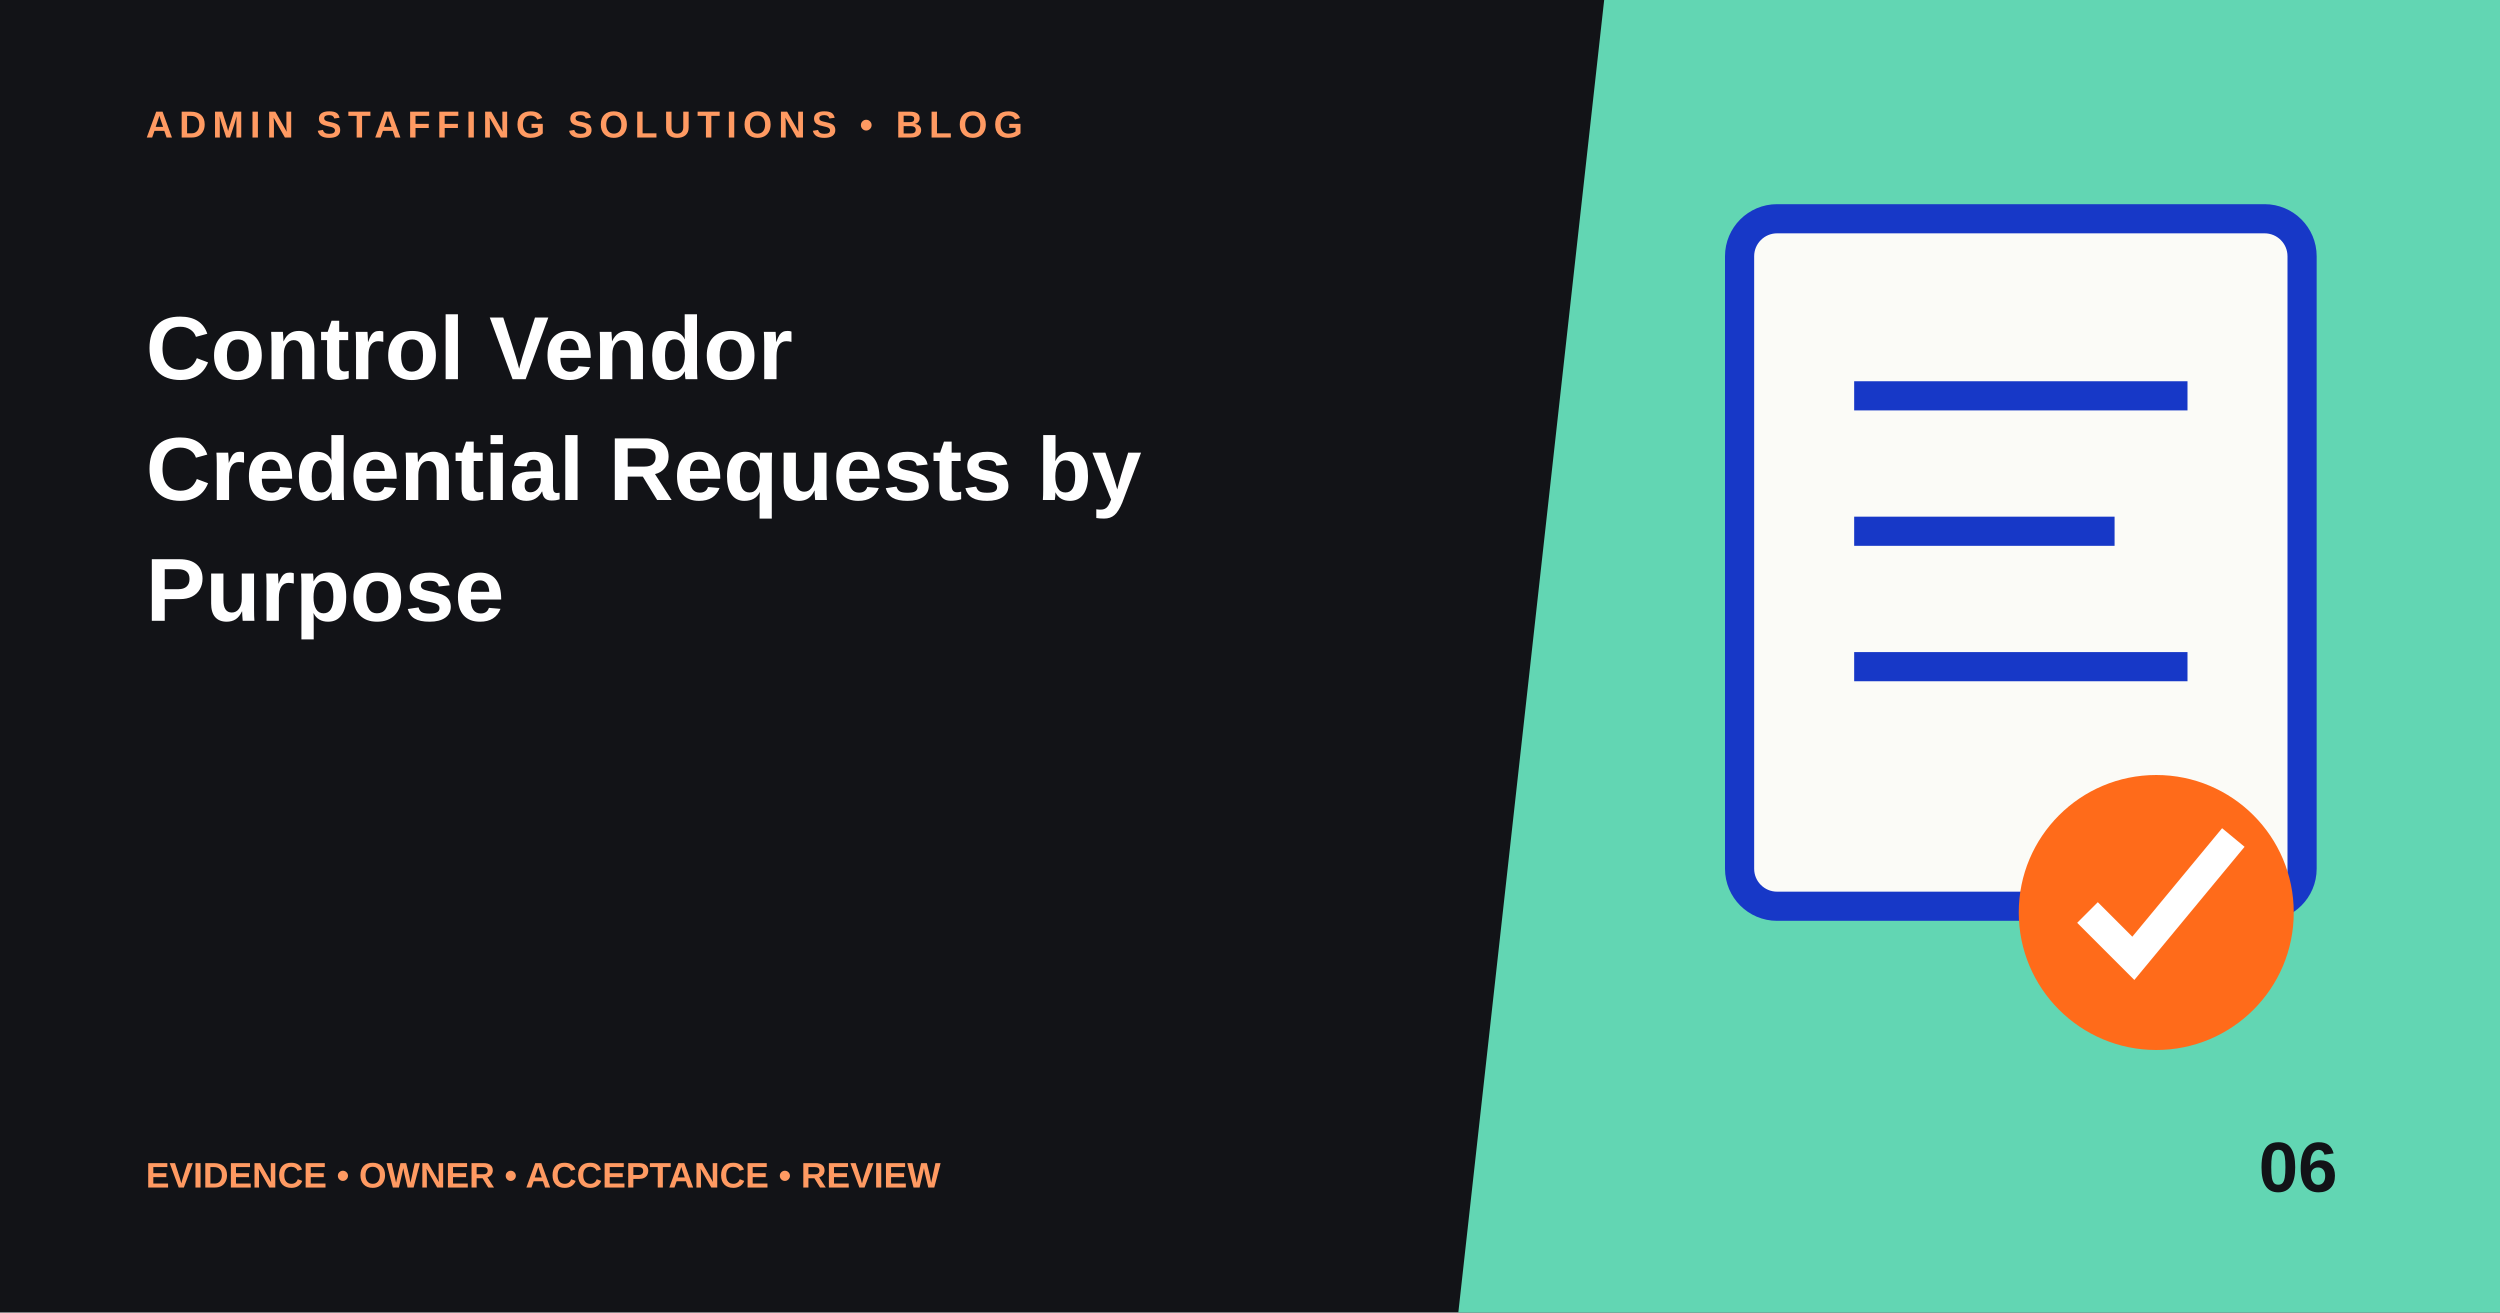
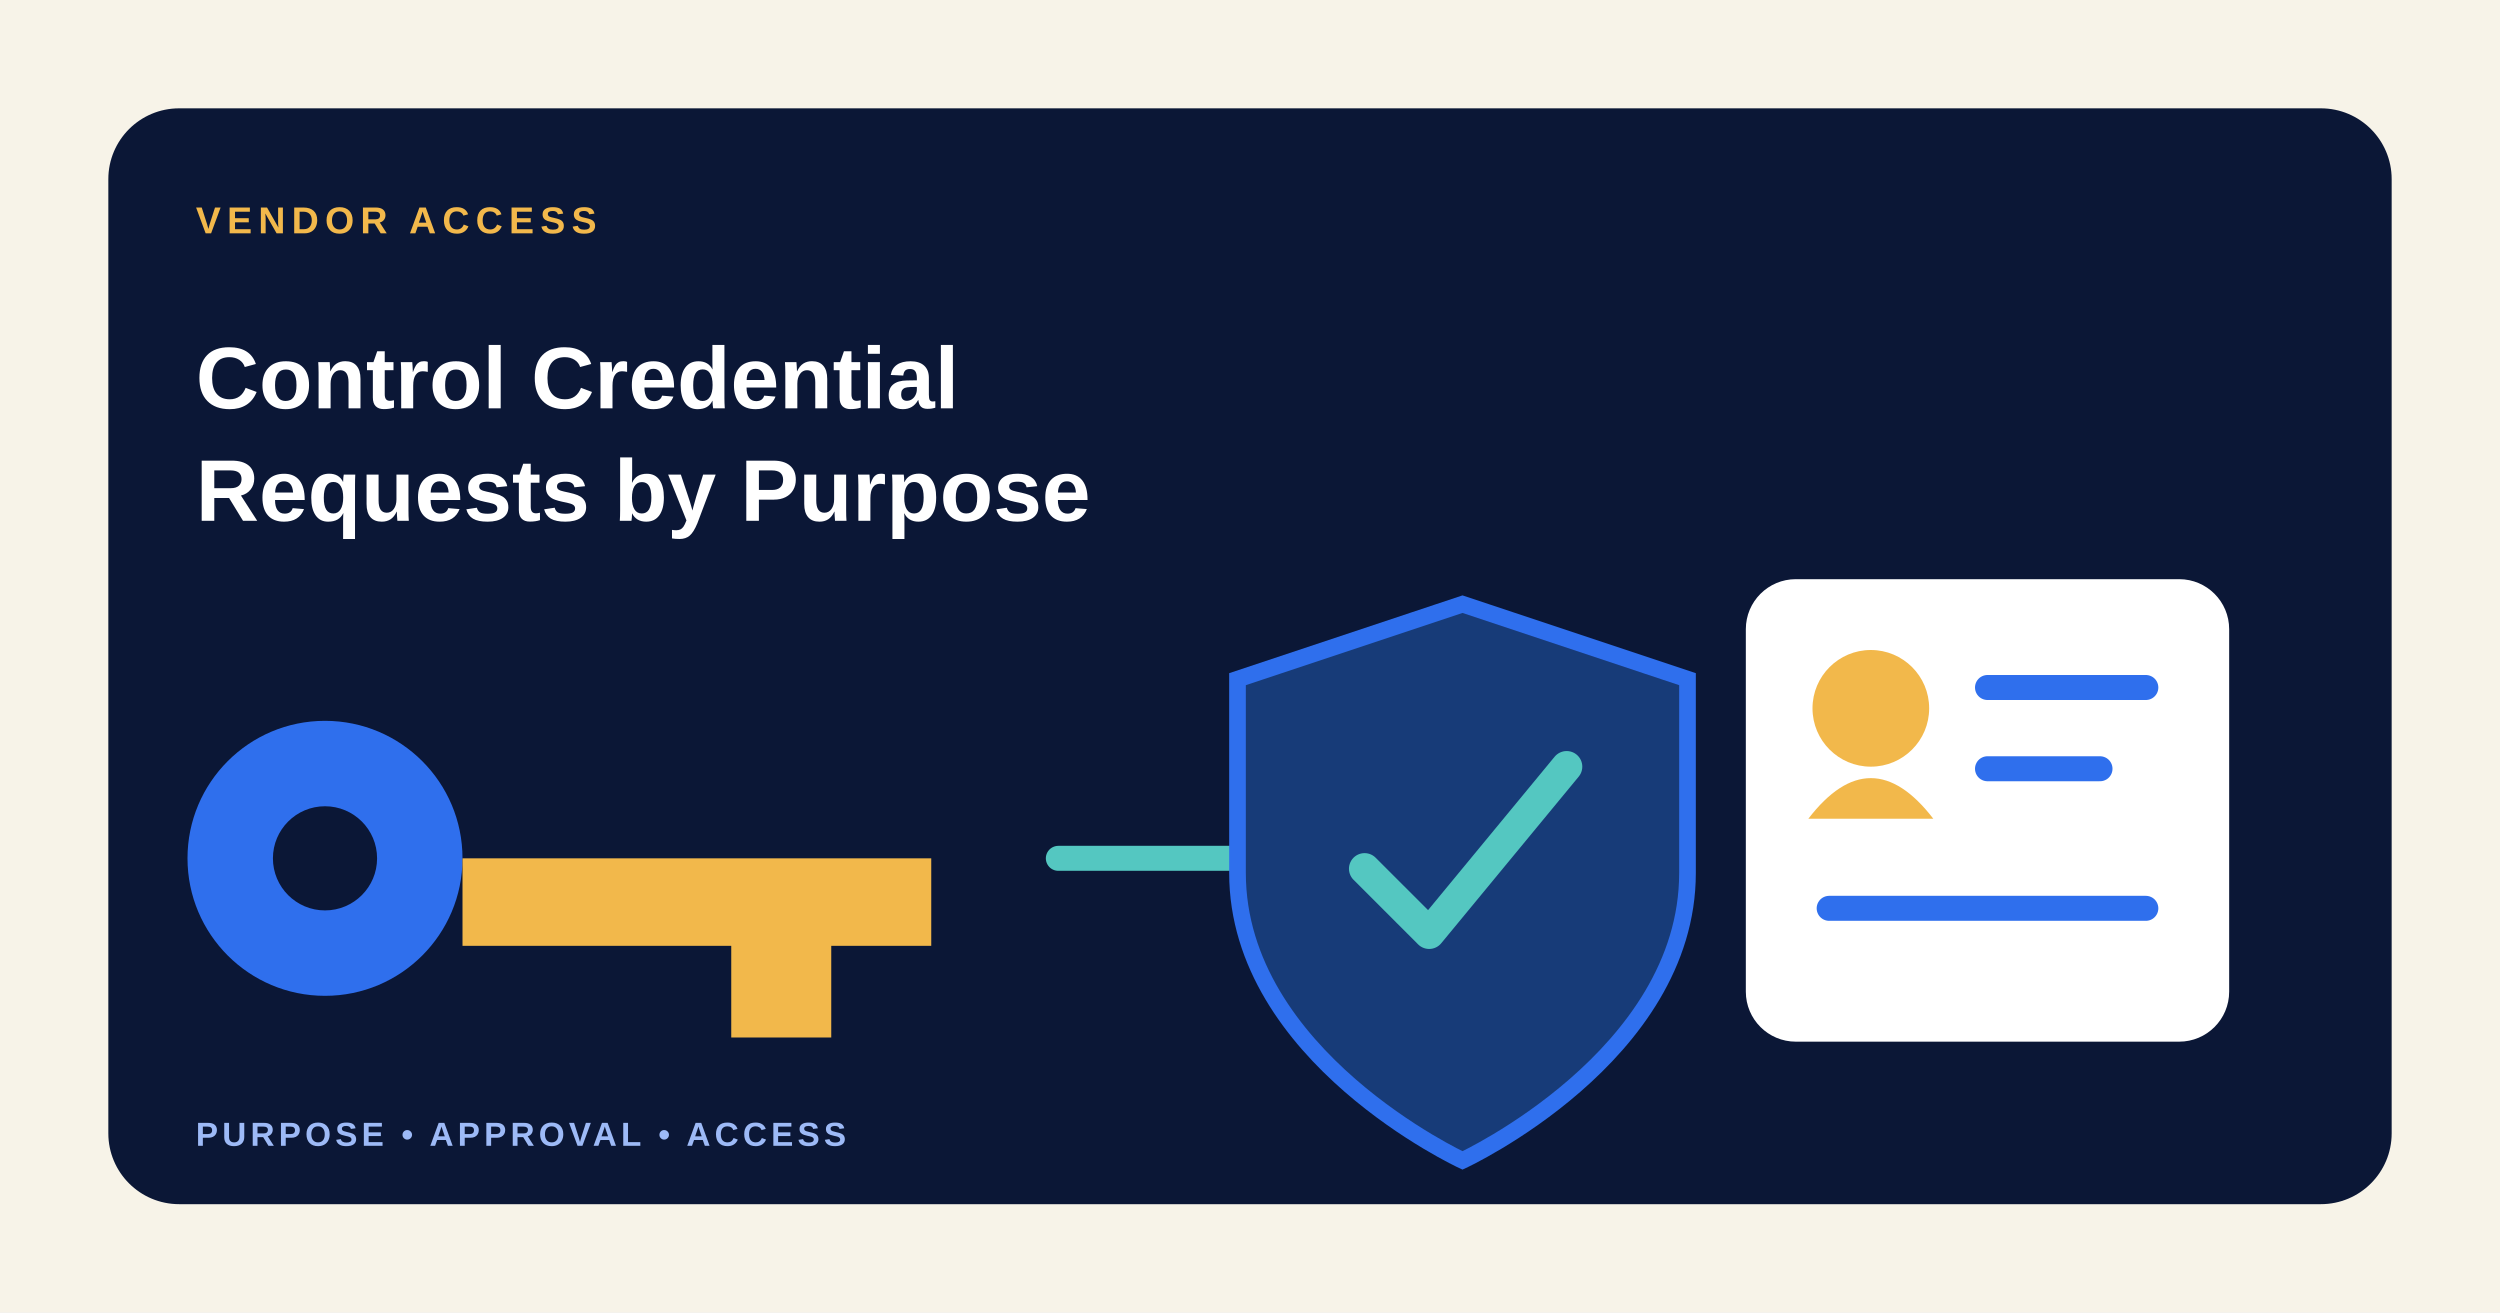
- <svg xmlns="http://www.w3.org/2000/svg" width="1200" height="630" viewBox="0 0 1200 630" role="img" aria-labelledby="t d">
-   <rect width="1200" height="630" fill="#121317" />
-   <path d="M770 0h430v630H700z" fill="#62d6b3" />
-   <rect x="835" y="105" width="270" height="330" rx="18" fill="#fbfbf7" stroke="#1738c7" stroke-width="14" />
-   <path d="M890 190h160M890 255h125M890 320h160" stroke="#1738c7" stroke-width="14" />
-   <circle cx="1035" cy="438" r="66" fill="#ff6b1a" />
-   <path d="m1002 438 22 22 48-58" fill="none" stroke="#fff" stroke-width="14" />
-   <text x="70" y="66" font-family="Arial,sans-serif" font-size="18" font-weight="800" letter-spacing="3" fill="#ff9a62">ADMIN STAFFING SOLUTIONS • BLOG</text>
-   <text x="70" y="182" font-family="Arial,sans-serif" font-size="43" font-weight="800" fill="#fff">Control Vendor</text>
-   <text x="70" y="240" font-family="Arial,sans-serif" font-size="43" font-weight="800" fill="#fff">Credential Requests by</text>
-   <text x="70" y="298" font-family="Arial,sans-serif" font-size="43" font-weight="800" fill="#fff">Purpose</text>
-   <text x="70" y="570" font-family="Arial,sans-serif" font-size="17" font-weight="800" fill="#ff9a62">EVIDENCE • OWNER • ACCEPTANCE • REVIEW</text>
-   <text x="1122" y="572" text-anchor="end" font-family="Arial,sans-serif" font-size="34" font-weight="800" fill="#121317">06</text>
+ <svg xmlns="http://www.w3.org/2000/svg" width="1200" height="630" viewBox="0 0 1200 630" role="img" aria-labelledby="title desc">
+   <rect width="1200" height="630" fill="#f7f3e8" />
+   <rect x="52" y="52" width="1096" height="526" rx="34" fill="#0b1736" />
+   <text x="94" y="112" font-family="Arial,sans-serif" font-size="18" font-weight="700" letter-spacing="3" fill="#f2b84b">VENDOR ACCESS</text>
+   <text x="94" y="196" font-family="Arial,sans-serif" font-size="42" font-weight="800" fill="#fff">
+     <tspan x="94">Control Credential</tspan>
+     <tspan x="94" dy="54">Requests by Purpose</tspan>
+   </text>
+   <g transform="translate(90 346)">
+     <circle cx="66" cy="66" r="66" fill="#2f6fed" />
+     <circle cx="66" cy="66" r="25" fill="#0b1736" />
+     <path d="M132 66h225v42h-48v44h-48v-44h-129Z" fill="#f2b84b" />
+   </g>
+   <path d="M508 412h86M720 412h86" stroke="#54c7c1" stroke-width="12" stroke-linecap="round" />
+   <g transform="translate(594 290)">
+     <path d="M0 36 108 0l108 36v93c0 88-108 138-108 138S0 217 0 129Z" fill="#173b78" stroke="#2f6fed" stroke-width="8" />
+     <path d="m61 127 31 31 66-80" fill="none" stroke="#54c7c1" stroke-width="15" stroke-linecap="round" stroke-linejoin="round" />
+   </g>
+   <g transform="translate(838 278)">
+     <rect width="232" height="222" rx="24" fill="#fff" />
+     <circle cx="60" cy="62" r="28" fill="#f2b84b" />
+     <path d="M30 115q30-39 60 0Z" fill="#f2b84b" />
+     <path d="M116 52h76M116 91h54M40 158h152" stroke="#2f6fed" stroke-width="12" stroke-linecap="round" />
+   </g>
+   <text x="94" y="550" font-family="Arial,sans-serif" font-size="16" font-weight="700" letter-spacing="2" fill="#9dbaf7">PURPOSE • APPROVAL • ACCESS</text>
</svg>
